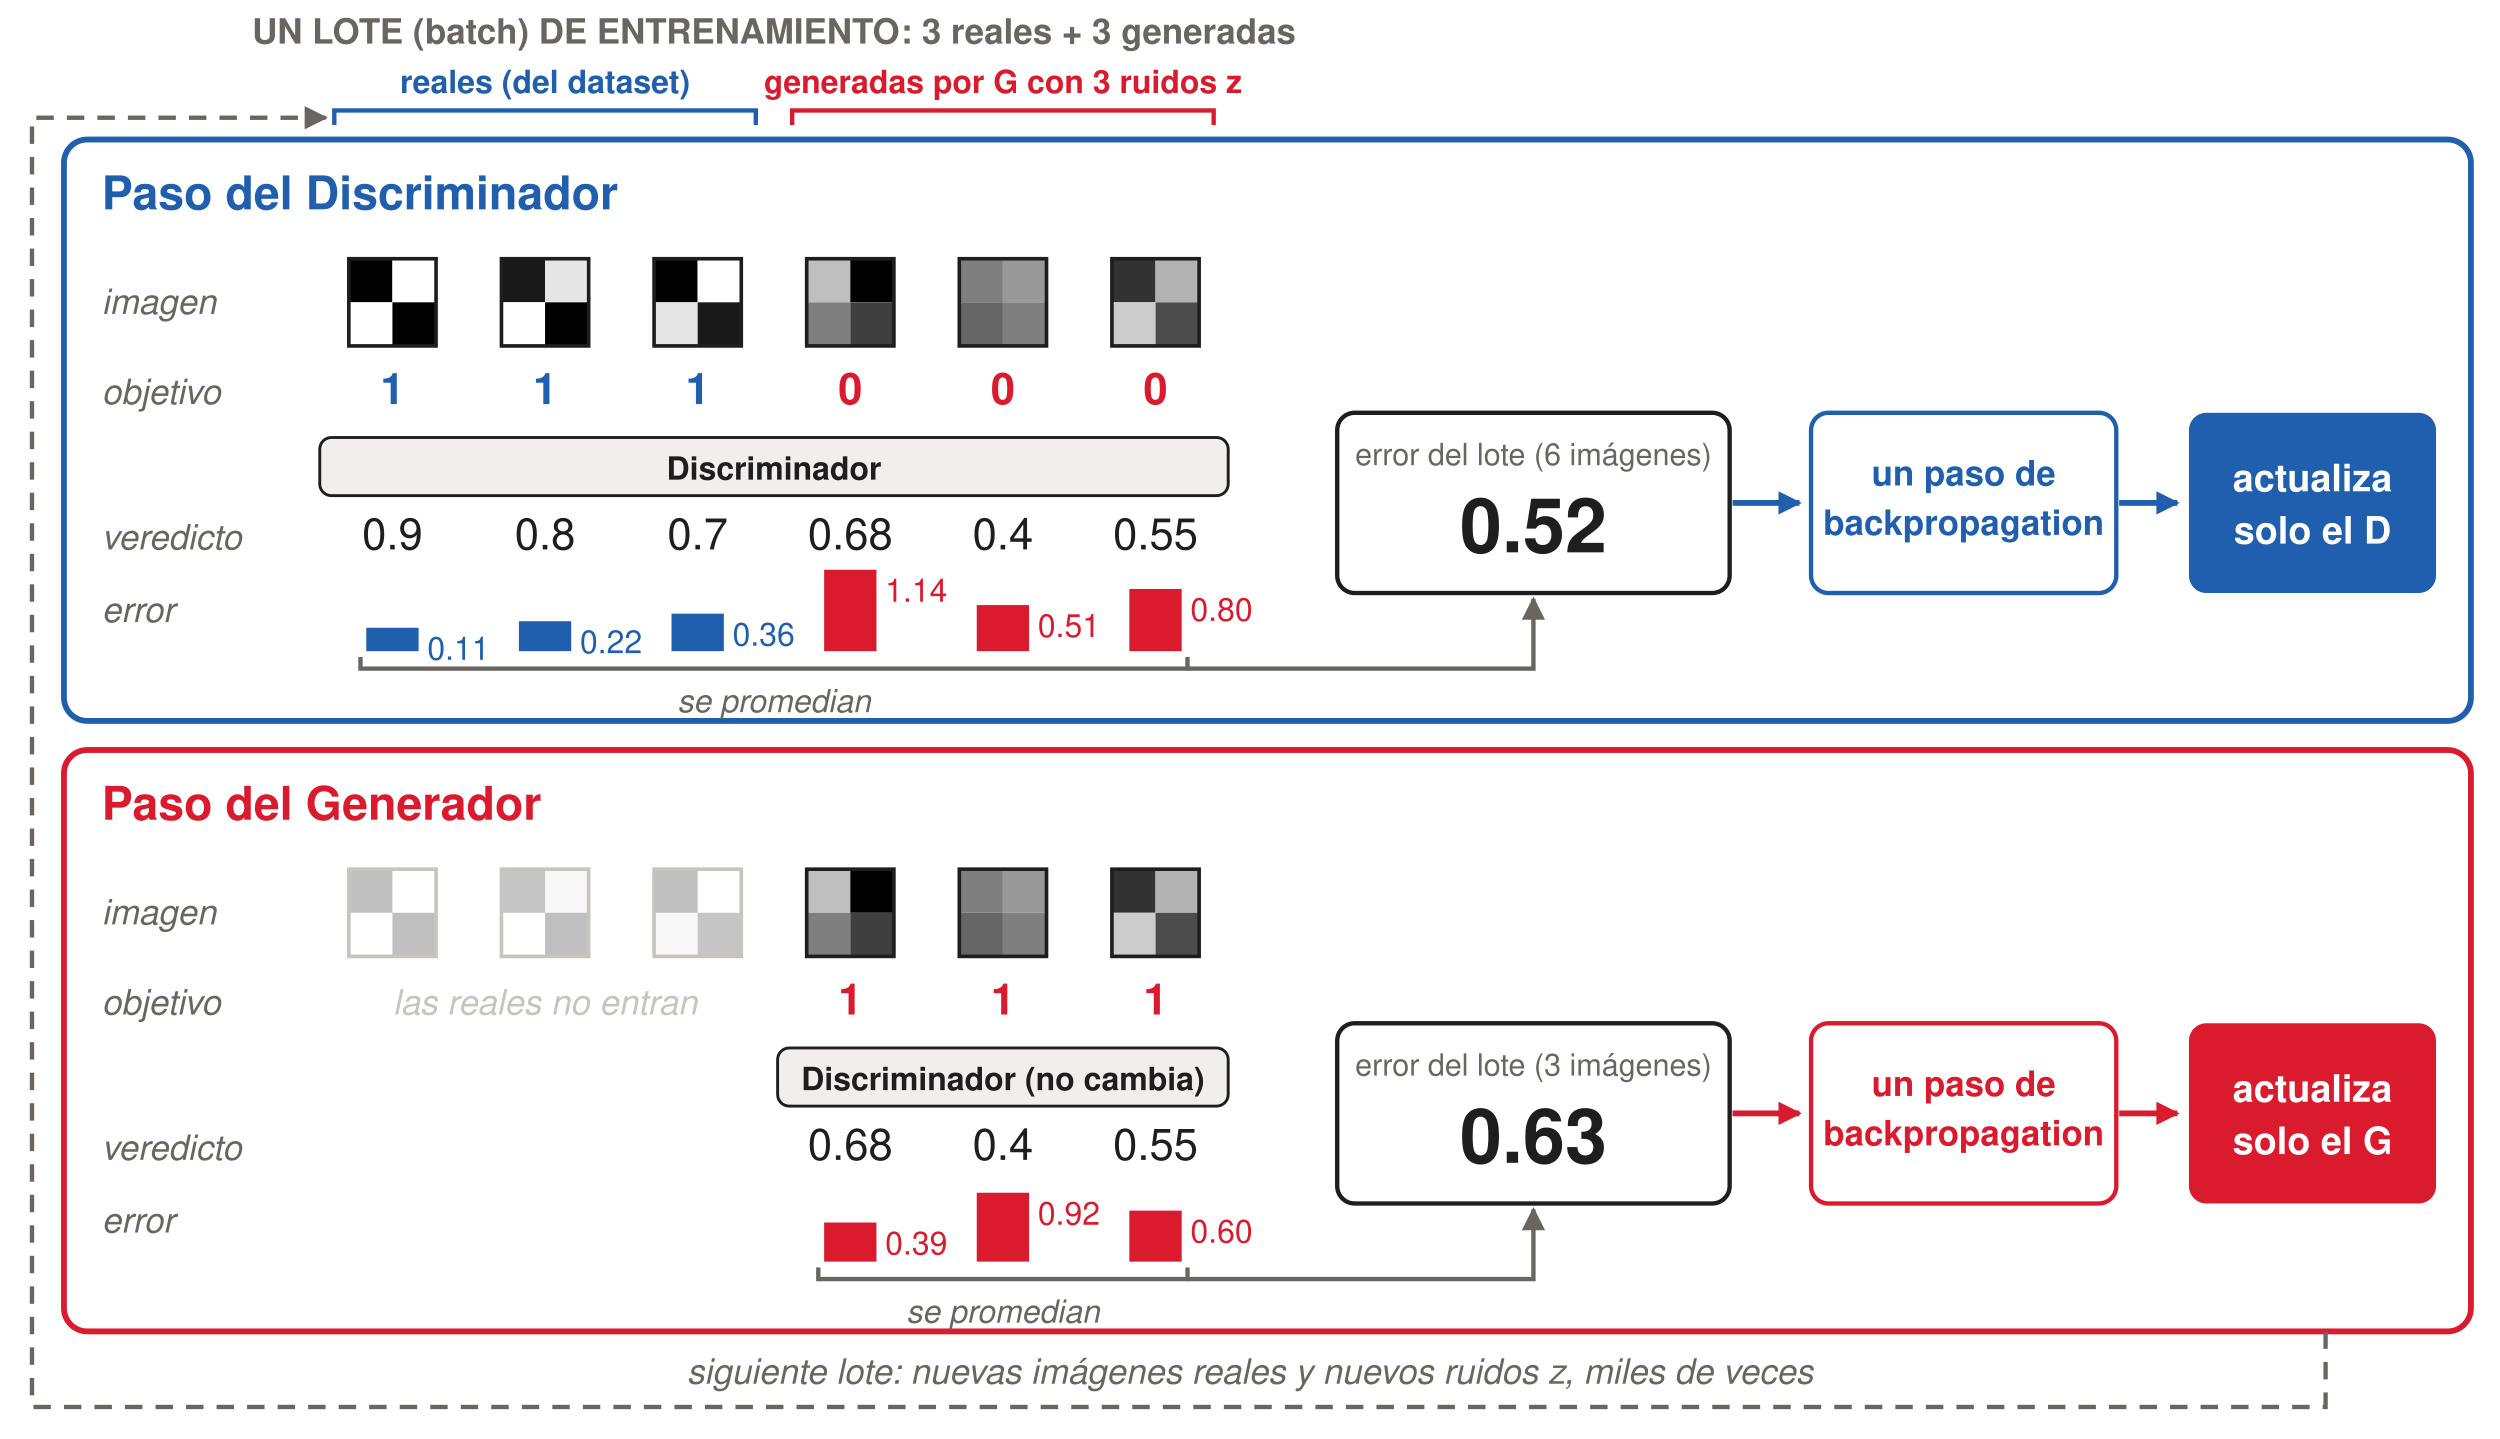
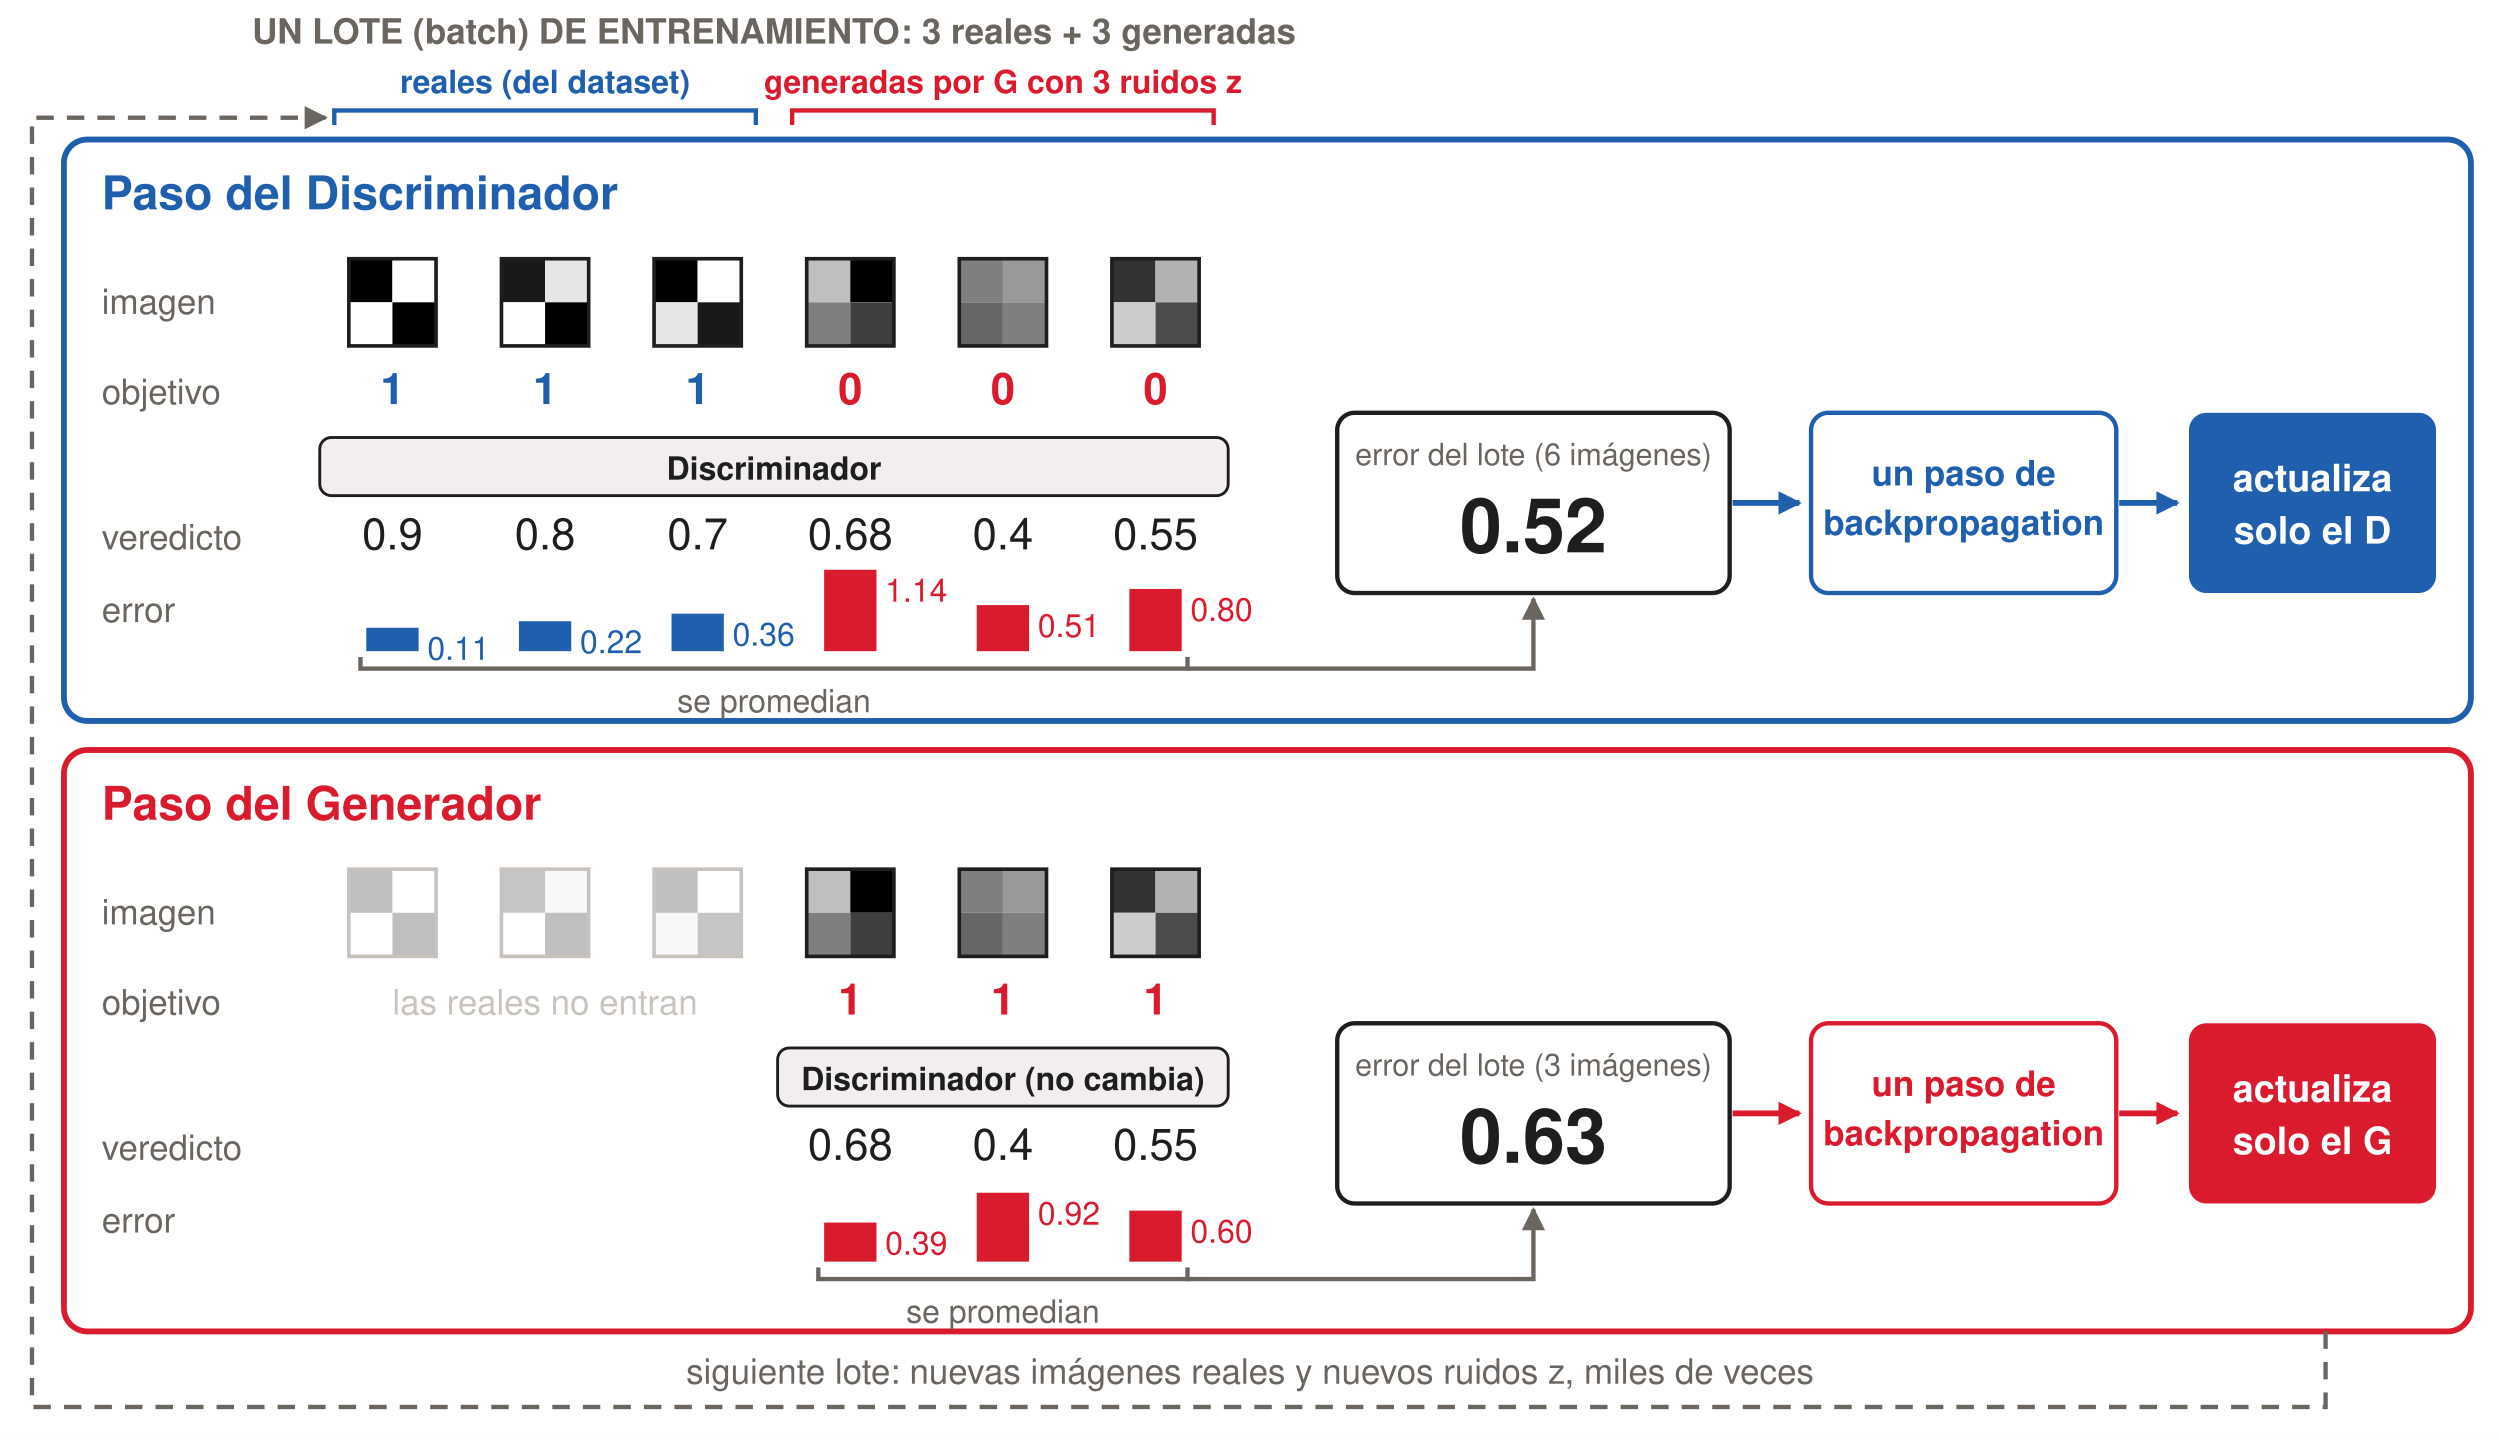
<svg xmlns="http://www.w3.org/2000/svg" class="ts-anim-ciclo-lote" viewBox="0 0 1720 990" width="1720" height="990" font-family="Helvetica, Arial, sans-serif" fill="#1F1E1E">
  <style>/* talksmith-animation */
.ts-anim-ciclo-lote .frame1{animation:ts-anim-ciclo-lote-in 0.50s ease-out 0.17s both;}
.ts-anim-ciclo-lote .head{animation:ts-anim-ciclo-lote-in 0.50s ease-out 0.42s both;}
.ts-anim-ciclo-lote .i1{animation:ts-anim-ciclo-lote-in 0.40s ease-out 0.85s both;}
.ts-anim-ciclo-lote .o1{animation:ts-anim-ciclo-lote-pop 0.50s ease-out 1.87s both;transform-box:fill-box;transform-origin:center;}
.ts-anim-ciclo-lote .i2{animation:ts-anim-ciclo-lote-in 0.40s ease-out 0.98s both;}
.ts-anim-ciclo-lote .o2{animation:ts-anim-ciclo-lote-pop 0.50s ease-out 1.97s both;transform-box:fill-box;transform-origin:center;}
.ts-anim-ciclo-lote .i3{animation:ts-anim-ciclo-lote-in 0.40s ease-out 1.1s both;}
.ts-anim-ciclo-lote .o3{animation:ts-anim-ciclo-lote-pop 0.50s ease-out 2.07s both;transform-box:fill-box;transform-origin:center;}
.ts-anim-ciclo-lote .i4{animation:ts-anim-ciclo-lote-in 0.40s ease-out 1.23s both;}
.ts-anim-ciclo-lote .o4{animation:ts-anim-ciclo-lote-pop 0.50s ease-out 2.18s both;transform-box:fill-box;transform-origin:center;}
.ts-anim-ciclo-lote .i5{animation:ts-anim-ciclo-lote-in 0.40s ease-out 1.36s both;}
.ts-anim-ciclo-lote .o5{animation:ts-anim-ciclo-lote-pop 0.50s ease-out 2.28s both;transform-box:fill-box;transform-origin:center;}
.ts-anim-ciclo-lote .i6{animation:ts-anim-ciclo-lote-in 0.40s ease-out 1.49s both;}
.ts-anim-ciclo-lote .o6{animation:ts-anim-ciclo-lote-pop 0.50s ease-out 2.38s both;transform-box:fill-box;transform-origin:center;}
.ts-anim-ciclo-lote .db1{animation:ts-anim-ciclo-lote-in 0.50s ease-out 2.72s both;}
.ts-anim-ciclo-lote .t1{animation:ts-anim-ciclo-lote-show 0.70s linear 3.06s both;}
- .ts-anim-ciclo-lote .t1 .ball{offset-path:path("M292,232 V321");offset-rotate:0deg;animation:ts-anim-ciclo-lote-move .70s ease-in 3.06s both}
+ .ts-anim-ciclo-lote .t1 .ball{offset-path:path("M292,230 H320 V321");offset-rotate:0deg;animation:ts-anim-ciclo-lote-move .70s ease-in 3.06s both}
.ts-anim-ciclo-lote .v1{animation:ts-anim-ciclo-lote-pop 0.45s ease-out 3.57s both;transform-box:fill-box;transform-origin:center;}
.ts-anim-ciclo-lote .t2{animation:ts-anim-ciclo-lote-show 0.70s linear 3.31s both;}
- .ts-anim-ciclo-lote .t2 .ball{offset-path:path("M397,232 V321");offset-rotate:0deg;animation:ts-anim-ciclo-lote-move .70s ease-in 3.31s both}
+ .ts-anim-ciclo-lote .t2 .ball{offset-path:path("M397,230 H425 V321");offset-rotate:0deg;animation:ts-anim-ciclo-lote-move .70s ease-in 3.31s both}
.ts-anim-ciclo-lote .v2{animation:ts-anim-ciclo-lote-pop 0.45s ease-out 3.82s both;transform-box:fill-box;transform-origin:center;}
.ts-anim-ciclo-lote .t3{animation:ts-anim-ciclo-lote-show 0.70s linear 3.57s both;}
- .ts-anim-ciclo-lote .t3 .ball{offset-path:path("M502,232 V321");offset-rotate:0deg;animation:ts-anim-ciclo-lote-move .70s ease-in 3.57s both}
+ .ts-anim-ciclo-lote .t3 .ball{offset-path:path("M502,230 H530 V321");offset-rotate:0deg;animation:ts-anim-ciclo-lote-move .70s ease-in 3.57s both}
.ts-anim-ciclo-lote .v3{animation:ts-anim-ciclo-lote-pop 0.45s ease-out 4.08s both;transform-box:fill-box;transform-origin:center;}
.ts-anim-ciclo-lote .t4{animation:ts-anim-ciclo-lote-show 0.70s linear 3.82s both;}
- .ts-anim-ciclo-lote .t4 .ball{offset-path:path("M607,232 V321");offset-rotate:0deg;animation:ts-anim-ciclo-lote-move .70s ease-in 3.82s both}
+ .ts-anim-ciclo-lote .t4 .ball{offset-path:path("M607,230 H635 V321");offset-rotate:0deg;animation:ts-anim-ciclo-lote-move .70s ease-in 3.82s both}
.ts-anim-ciclo-lote .v4{animation:ts-anim-ciclo-lote-pop 0.45s ease-out 4.33s both;transform-box:fill-box;transform-origin:center;}
.ts-anim-ciclo-lote .t5{animation:ts-anim-ciclo-lote-show 0.70s linear 4.08s both;}
- .ts-anim-ciclo-lote .t5 .ball{offset-path:path("M712,232 V321");offset-rotate:0deg;animation:ts-anim-ciclo-lote-move .70s ease-in 4.08s both}
+ .ts-anim-ciclo-lote .t5 .ball{offset-path:path("M712,230 H740 V321");offset-rotate:0deg;animation:ts-anim-ciclo-lote-move .70s ease-in 4.08s both}
.ts-anim-ciclo-lote .v5{animation:ts-anim-ciclo-lote-pop 0.45s ease-out 4.59s both;transform-box:fill-box;transform-origin:center;}
.ts-anim-ciclo-lote .t6{animation:ts-anim-ciclo-lote-show 0.70s linear 4.33s both;}
- .ts-anim-ciclo-lote .t6 .ball{offset-path:path("M817,232 V321");offset-rotate:0deg;animation:ts-anim-ciclo-lote-move .70s ease-in 4.33s both}
+ .ts-anim-ciclo-lote .t6 .ball{offset-path:path("M817,230 H845 V321");offset-rotate:0deg;animation:ts-anim-ciclo-lote-move .70s ease-in 4.33s both}
.ts-anim-ciclo-lote .v6{animation:ts-anim-ciclo-lote-pop 0.45s ease-out 4.84s both;transform-box:fill-box;transform-origin:center;}
.ts-anim-ciclo-lote .b1{animation:ts-anim-ciclo-lote-grow 0.60s ease-out 5.35s both;transform-box:fill-box;transform-origin:50% 100%;}
.ts-anim-ciclo-lote .n1{animation:ts-anim-ciclo-lote-in 0.40s ease-out 5.61s both;}
.ts-anim-ciclo-lote .b2{animation:ts-anim-ciclo-lote-grow 0.60s ease-out 5.54s both;transform-box:fill-box;transform-origin:50% 100%;}
.ts-anim-ciclo-lote .n2{animation:ts-anim-ciclo-lote-in 0.40s ease-out 5.8s both;}
.ts-anim-ciclo-lote .b3{animation:ts-anim-ciclo-lote-grow 0.60s ease-out 5.73s both;transform-box:fill-box;transform-origin:50% 100%;}
.ts-anim-ciclo-lote .n3{animation:ts-anim-ciclo-lote-in 0.40s ease-out 5.98s both;}
.ts-anim-ciclo-lote .b4{animation:ts-anim-ciclo-lote-grow 0.60s ease-out 5.92s both;transform-box:fill-box;transform-origin:50% 100%;}
.ts-anim-ciclo-lote .n4{animation:ts-anim-ciclo-lote-in 0.40s ease-out 6.17s both;}
.ts-anim-ciclo-lote .b5{animation:ts-anim-ciclo-lote-grow 0.60s ease-out 6.1s both;transform-box:fill-box;transform-origin:50% 100%;}
.ts-anim-ciclo-lote .n5{animation:ts-anim-ciclo-lote-in 0.40s ease-out 6.36s both;}
.ts-anim-ciclo-lote .b6{animation:ts-anim-ciclo-lote-grow 0.60s ease-out 6.29s both;transform-box:fill-box;transform-origin:50% 100%;}
.ts-anim-ciclo-lote .n6{animation:ts-anim-ciclo-lote-in 0.40s ease-out 6.54s both;}
.ts-anim-ciclo-lote .avg1{animation:ts-anim-ciclo-lote-in 0.50s ease-out 6.97s both;}
.ts-anim-ciclo-lote .box1{animation:ts-anim-ciclo-lote-in 0.50s ease-out 7.22s both;}
.ts-anim-ciclo-lote .f1{animation:ts-anim-ciclo-lote-showlong 1.27s linear 7.48s both;}
.ts-anim-ciclo-lote .f1 .ball{offset-path:path("M270,440 V460 H1055 V398");offset-rotate:0deg;animation:ts-anim-ciclo-lote-move 1.27s ease-in-out 7.48s both}
.ts-anim-ciclo-lote .f2{animation:ts-anim-ciclo-lote-showlong 1.27s linear 7.53s both;}
.ts-anim-ciclo-lote .f2 .ball{offset-path:path("M375,440 V460 H1055 V398");offset-rotate:0deg;animation:ts-anim-ciclo-lote-move 1.27s ease-in-out 7.53s both}
.ts-anim-ciclo-lote .f3{animation:ts-anim-ciclo-lote-showlong 1.27s linear 7.58s both;}
.ts-anim-ciclo-lote .f3 .ball{offset-path:path("M480,440 V460 H1055 V398");offset-rotate:0deg;animation:ts-anim-ciclo-lote-move 1.27s ease-in-out 7.58s both}
.ts-anim-ciclo-lote .f4{animation:ts-anim-ciclo-lote-showlong 1.27s linear 7.63s both;}
.ts-anim-ciclo-lote .f4 .ball{offset-path:path("M585,440 V460 H1055 V398");offset-rotate:0deg;animation:ts-anim-ciclo-lote-move 1.27s ease-in-out 7.63s both}
.ts-anim-ciclo-lote .f5{animation:ts-anim-ciclo-lote-showlong 1.27s linear 7.68s both;}
.ts-anim-ciclo-lote .f5 .ball{offset-path:path("M690,440 V460 H1055 V398");offset-rotate:0deg;animation:ts-anim-ciclo-lote-move 1.27s ease-in-out 7.68s both}
.ts-anim-ciclo-lote .f6{animation:ts-anim-ciclo-lote-showlong 1.27s linear 7.74s both;}
.ts-anim-ciclo-lote .f6 .ball{offset-path:path("M795,440 V460 H1055 V398");offset-rotate:0deg;animation:ts-anim-ciclo-lote-move 1.27s ease-in-out 7.74s both}
.ts-anim-ciclo-lote .val1{animation:ts-anim-ciclo-lote-pop 0.60s ease-out 8.76s both;transform-box:fill-box;transform-origin:center;}
.ts-anim-ciclo-lote .ab1{animation:ts-anim-ciclo-lote-in 0.30s ease-out 9.27s both;}
.ts-anim-ciclo-lote .bp1{animation:ts-anim-ciclo-lote-in 0.40s ease-out 9.35s both;}
.ts-anim-ciclo-lote .ac1{animation:ts-anim-ciclo-lote-in 0.30s ease-out 9.78s both;}
.ts-anim-ciclo-lote .act1{animation:ts-anim-ciclo-lote-in 0.40s ease-out 9.86s both;}
.ts-anim-ciclo-lote .u1{animation:ts-anim-ciclo-lote-showlong 2.72s linear 9.27s both;}
.ts-anim-ciclo-lote .u1 .ball{offset-path:path("M1192,346 H1591 V262 H860 V321 H828");offset-rotate:0deg;animation:ts-anim-ciclo-lote-move 2.72s linear 9.27s both}
+ .ts-anim-ciclo-lote .r1{animation:ts-anim-ciclo-lote-route 3.91s linear 9.27s both;}
.ts-anim-ciclo-lote .fl1{animation:ts-anim-ciclo-lote-flash 1.19s ease-out 11.99s both;}
.ts-anim-ciclo-lote .frame2{animation:ts-anim-ciclo-lote-in 0.50s ease-out 13.09s both;}
.ts-anim-ciclo-lote .real2{animation:ts-anim-ciclo-lote-in 0.60s ease-out 13.52s both;}
.ts-anim-ciclo-lote .g1{animation:ts-anim-ciclo-lote-drop 0.94s ease-in-out 13.86s both;}
.ts-anim-ciclo-lote .p1{animation:ts-anim-ciclo-lote-pop 0.50s ease-out 15.3s both;transform-box:fill-box;transform-origin:center;}
.ts-anim-ciclo-lote .g2{animation:ts-anim-ciclo-lote-drop 0.94s ease-in-out 14.03s both;}
.ts-anim-ciclo-lote .p2{animation:ts-anim-ciclo-lote-pop 0.50s ease-out 15.4s both;transform-box:fill-box;transform-origin:center;}
.ts-anim-ciclo-lote .g3{animation:ts-anim-ciclo-lote-drop 0.94s ease-in-out 14.19s both;}
.ts-anim-ciclo-lote .p3{animation:ts-anim-ciclo-lote-pop 0.50s ease-out 15.5s both;transform-box:fill-box;transform-origin:center;}
.ts-anim-ciclo-lote .db2{animation:ts-anim-ciclo-lote-in 0.50s ease-out 15.72s both;}
.ts-anim-ciclo-lote .s1{animation:ts-anim-ciclo-lote-show 0.70s linear 16.06s both;}
- .ts-anim-ciclo-lote .s1 .ball{offset-path:path("M607,652 V741");offset-rotate:0deg;animation:ts-anim-ciclo-lote-move .70s ease-in 16.06s both}
+ .ts-anim-ciclo-lote .s1 .ball{offset-path:path("M607,650 H635 V741");offset-rotate:0deg;animation:ts-anim-ciclo-lote-move .70s ease-in 16.06s both}
.ts-anim-ciclo-lote .w1{animation:ts-anim-ciclo-lote-pop 0.45s ease-out 16.57s both;transform-box:fill-box;transform-origin:center;}
.ts-anim-ciclo-lote .s2{animation:ts-anim-ciclo-lote-show 0.70s linear 16.32s both;}
- .ts-anim-ciclo-lote .s2 .ball{offset-path:path("M712,652 V741");offset-rotate:0deg;animation:ts-anim-ciclo-lote-move .70s ease-in 16.32s both}
+ .ts-anim-ciclo-lote .s2 .ball{offset-path:path("M712,650 H740 V741");offset-rotate:0deg;animation:ts-anim-ciclo-lote-move .70s ease-in 16.32s both}
.ts-anim-ciclo-lote .w2{animation:ts-anim-ciclo-lote-pop 0.45s ease-out 16.83s both;transform-box:fill-box;transform-origin:center;}
.ts-anim-ciclo-lote .s3{animation:ts-anim-ciclo-lote-show 0.70s linear 16.57s both;}
- .ts-anim-ciclo-lote .s3 .ball{offset-path:path("M817,652 V741");offset-rotate:0deg;animation:ts-anim-ciclo-lote-move .70s ease-in 16.57s both}
+ .ts-anim-ciclo-lote .s3 .ball{offset-path:path("M817,650 H845 V741");offset-rotate:0deg;animation:ts-anim-ciclo-lote-move .70s ease-in 16.57s both}
.ts-anim-ciclo-lote .w3{animation:ts-anim-ciclo-lote-pop 0.45s ease-out 17.09s both;transform-box:fill-box;transform-origin:center;}
.ts-anim-ciclo-lote .c1{animation:ts-anim-ciclo-lote-grow 0.60s ease-out 17.51s both;transform-box:fill-box;transform-origin:50% 100%;}
.ts-anim-ciclo-lote .m1{animation:ts-anim-ciclo-lote-in 0.40s ease-out 17.76s both;}
.ts-anim-ciclo-lote .c2{animation:ts-anim-ciclo-lote-grow 0.60s ease-out 17.7s both;transform-box:fill-box;transform-origin:50% 100%;}
.ts-anim-ciclo-lote .m2{animation:ts-anim-ciclo-lote-in 0.40s ease-out 17.95s both;}
.ts-anim-ciclo-lote .c3{animation:ts-anim-ciclo-lote-grow 0.60s ease-out 17.88s both;transform-box:fill-box;transform-origin:50% 100%;}
.ts-anim-ciclo-lote .m3{animation:ts-anim-ciclo-lote-in 0.40s ease-out 18.14s both;}
.ts-anim-ciclo-lote .avg2{animation:ts-anim-ciclo-lote-in 0.50s ease-out 18.27s both;}
.ts-anim-ciclo-lote .box2{animation:ts-anim-ciclo-lote-in 0.50s ease-out 18.53s both;}
.ts-anim-ciclo-lote .h1{animation:ts-anim-ciclo-lote-showlong 1.19s linear 18.79s both;}
.ts-anim-ciclo-lote .h1 .ball{offset-path:path("M585,860 V880 H1055 V818");offset-rotate:0deg;animation:ts-anim-ciclo-lote-move 1.19s ease-in-out 18.79s both}
.ts-anim-ciclo-lote .h2{animation:ts-anim-ciclo-lote-showlong 1.19s linear 18.84s both;}
.ts-anim-ciclo-lote .h2 .ball{offset-path:path("M690,860 V880 H1055 V818");offset-rotate:0deg;animation:ts-anim-ciclo-lote-move 1.19s ease-in-out 18.84s both}
.ts-anim-ciclo-lote .h3{animation:ts-anim-ciclo-lote-showlong 1.19s linear 18.89s both;}
.ts-anim-ciclo-lote .h3 .ball{offset-path:path("M795,860 V880 H1055 V818");offset-rotate:0deg;animation:ts-anim-ciclo-lote-move 1.19s ease-in-out 18.89s both}
.ts-anim-ciclo-lote .val2{animation:ts-anim-ciclo-lote-pop 0.60s ease-out 19.97s both;transform-box:fill-box;transform-origin:center;}
.ts-anim-ciclo-lote .ab2{animation:ts-anim-ciclo-lote-in 0.30s ease-out 20.48s both;}
.ts-anim-ciclo-lote .bp2{animation:ts-anim-ciclo-lote-in 0.40s ease-out 20.57s both;}
.ts-anim-ciclo-lote .ac2{animation:ts-anim-ciclo-lote-in 0.30s ease-out 20.99s both;}
.ts-anim-ciclo-lote .act2{animation:ts-anim-ciclo-lote-in 0.40s ease-out 21.08s both;}
.ts-anim-ciclo-lote .u2{animation:ts-anim-ciclo-lote-showlong 2.72s linear 20.48s both;}
.ts-anim-ciclo-lote .u2 .ball{offset-path:path("M1192,766 H1591 V684 H860 V628 H812");offset-rotate:0deg;animation:ts-anim-ciclo-lote-move 2.72s linear 20.48s both}
+ .ts-anim-ciclo-lote .r2{animation:ts-anim-ciclo-lote-route 3.91s linear 20.48s both;}
.ts-anim-ciclo-lote .fl2{animation:ts-anim-ciclo-lote-flash 1.19s ease-out 23.2s both;}
.ts-anim-ciclo-lote .loop{animation:ts-anim-ciclo-lote-in 0.60s ease-out 24.31s both;}
.ts-anim-ciclo-lote .lt{animation:ts-anim-ciclo-lote-showlong 2.21s linear 24.56s both;}
.ts-anim-ciclo-lote .lt .ball{offset-path:path("M1600,916 V968 H22 V81 H224");offset-rotate:0deg;animation:ts-anim-ciclo-lote-move 2.21s ease-in-out 24.56s both}
.ts-anim-ciclo-lote .fl3{animation:ts-anim-ciclo-lote-flash 1.19s ease-out 26.77s both;}
@keyframes ts-anim-ciclo-lote-in{from{opacity:0}}
@keyframes ts-anim-ciclo-lote-pop{0%{opacity:0;transform:scale(.4)}60%{opacity:1;transform:scale(1.15)}100%{transform:none}}
@keyframes ts-anim-ciclo-lote-grow{from{transform:scaleY(0)}}
@keyframes ts-anim-ciclo-lote-drop{0%{opacity:0;transform:translateY(-420px)}20%{opacity:1;transform:translateY(-420px)}100%{transform:none}}
@keyframes ts-anim-ciclo-lote-show{0%{opacity:0}12%,85%{opacity:1}100%{opacity:0}}
@keyframes ts-anim-ciclo-lote-showlong{0%{opacity:0}4%,94%{opacity:1}100%{opacity:0}}
@keyframes ts-anim-ciclo-lote-move{from{offset-distance:0%}to{offset-distance:100%}}
+ @keyframes ts-anim-ciclo-lote-route{0%,24%{opacity:0}30%,92%{opacity:1}100%{opacity:0}}
@keyframes ts-anim-ciclo-lote-flash{0%{opacity:0}18%{opacity:1}40%{opacity:.25}62%{opacity:1}100%{opacity:0}}
@media (prefers-reduced-motion:reduce){.ts-anim-ciclo-lote *{animation:none}}
</style>
  <defs>
    <marker id="a1F1E1E" viewBox="0 0 10 10" refX="9" refY="5" markerWidth="16" markerHeight="16" markerUnits="userSpaceOnUse" orient="auto">
      <path d="M0,0 L10,5 L0,10 z" fill="#1F1E1E" />
    </marker>
    <marker id="aDA1B2E" viewBox="0 0 10 10" refX="9" refY="5" markerWidth="16" markerHeight="16" markerUnits="userSpaceOnUse" orient="auto">
      <path d="M0,0 L10,5 L0,10 z" fill="#DA1B2E" />
    </marker>
    <marker id="a1F5FAD" viewBox="0 0 10 10" refX="9" refY="5" markerWidth="16" markerHeight="16" markerUnits="userSpaceOnUse" orient="auto">
      <path d="M0,0 L10,5 L0,10 z" fill="#1F5FAD" />
    </marker>
    <marker id="a6B6560" viewBox="0 0 10 10" refX="9" refY="5" markerWidth="16" markerHeight="16" markerUnits="userSpaceOnUse" orient="auto">
      <path d="M0,0 L10,5 L0,10 z" fill="#6B6560" />
    </marker>
  </defs>
  <rect width="1720" height="990" fill="#ffffff" />
  <g class="head">
    <text x="532.5" y="30" font-size="24" fill="#6B6560" text-anchor="middle" font-weight="bold">UN LOTE (batch) DE ENTRENAMIENTO: 3 reales + 3 generadas</text>
    <g>
      <text x="375" y="64" font-size="22" fill="#1F5FAD" text-anchor="middle" font-weight="bold">reales (del dataset)</text>
      <text x="690" y="64" font-size="22" fill="#DA1B2E" text-anchor="middle" font-weight="bold">generadas por G con 3 ruidos z</text>
      <path d="M230,86 V76 H520 V86" stroke="#1F5FAD" stroke-width="3" fill="none" />
      <path d="M545,86 V76 H835 V86" stroke="#DA1B2E" stroke-width="3" fill="none" />
    </g>
  </g>
  <g class="frame1">
    <rect x="44" y="96" width="1656" height="400" rx="16" fill="#ffffff" stroke="#1F5FAD" stroke-width="4" />
    <text x="70" y="144" font-size="32" fill="#1F5FAD" text-anchor="start" font-weight="bold">Paso del Discriminador</text>
    <text x="490" y="144" font-size="26" fill="#6B6560" text-anchor="start" />
-     <text x="70" y="216" font-size="24" fill="#6B6560" text-anchor="start" font-style="italic">imagen</text>
-     <text x="70" y="278" font-size="24" fill="#6B6560" text-anchor="start" font-style="italic">objetivo</text>
-     <text x="70" y="378" font-size="24" fill="#6B6560" text-anchor="start" font-style="italic">veredicto</text>
-     <text x="70" y="428" font-size="24" fill="#6B6560" text-anchor="start" font-style="italic">error</text>
+     <text x="70" y="216" font-size="24" fill="#6B6560" text-anchor="start">imagen</text>
+     <text x="70" y="278" font-size="24" fill="#6B6560" text-anchor="start">objetivo</text>
+     <text x="70" y="378" font-size="24" fill="#6B6560" text-anchor="start">veredicto</text>
+     <text x="70" y="428" font-size="24" fill="#6B6560" text-anchor="start">error</text>
  </g>
  <g class="t1" opacity="0">
    <g class="ball">
      <circle r="8" fill="#1F5FAD" stroke="#ffffff" stroke-width="2" />
    </g>
  </g>
  <g class="t2" opacity="0">
    <g class="ball">
      <circle r="8" fill="#1F5FAD" stroke="#ffffff" stroke-width="2" />
    </g>
  </g>
  <g class="t3" opacity="0">
    <g class="ball">
      <circle r="8" fill="#1F5FAD" stroke="#ffffff" stroke-width="2" />
    </g>
  </g>
  <g class="t4" opacity="0">
    <g class="ball">
      <circle r="8" fill="#DA1B2E" stroke="#ffffff" stroke-width="2" />
    </g>
  </g>
  <g class="t5" opacity="0">
    <g class="ball">
      <circle r="8" fill="#DA1B2E" stroke="#ffffff" stroke-width="2" />
    </g>
  </g>
  <g class="t6" opacity="0">
    <g class="ball">
      <circle r="8" fill="#DA1B2E" stroke="#ffffff" stroke-width="2" />
    </g>
  </g>
  <g class="f1" opacity="0">
    <g class="ball">
      <circle r="8" fill="#1F5FAD" stroke="#ffffff" stroke-width="2" />
    </g>
  </g>
  <g class="f2" opacity="0">
    <g class="ball">
      <circle r="8" fill="#1F5FAD" stroke="#ffffff" stroke-width="2" />
    </g>
  </g>
  <g class="f3" opacity="0">
    <g class="ball">
      <circle r="8" fill="#1F5FAD" stroke="#ffffff" stroke-width="2" />
    </g>
  </g>
  <g class="f4" opacity="0">
    <g class="ball">
      <circle r="8" fill="#DA1B2E" stroke="#ffffff" stroke-width="2" />
    </g>
  </g>
  <g class="f5" opacity="0">
    <g class="ball">
      <circle r="8" fill="#DA1B2E" stroke="#ffffff" stroke-width="2" />
    </g>
  </g>
  <g class="f6" opacity="0">
    <g class="ball">
      <circle r="8" fill="#DA1B2E" stroke="#ffffff" stroke-width="2" />
    </g>
  </g>
+   <path class="r1" opacity="0" d="M1591,284 V262 H860 V321 H848" stroke="#1F5FAD" stroke-width="3" fill="none" marker-end="url(#a1F5FAD)" />
  <g class="u1" opacity="0">
    <g class="ball">
      <circle r="9" fill="#1F5FAD" stroke="#ffffff" stroke-width="2" />
    </g>
  </g>
  <g>
    <g class="i1">
      <rect x="240" y="178" width="30" height="30" fill="#000000" />
      <rect x="270" y="178" width="30" height="30" fill="#ffffff" />
      <rect x="240" y="208" width="30" height="30" fill="#ffffff" />
      <rect x="270" y="208" width="30" height="30" fill="#000000" />
      <rect x="240" y="178" width="60" height="60" fill="none" stroke="#1F1E1E" stroke-width="2.5" />
    </g>
    <text class="o1" x="270" y="278" font-size="30" fill="#1F5FAD" text-anchor="middle" font-weight="bold">1</text>
    <g class="i2">
      <rect x="345" y="178" width="30" height="30" fill="#191919" />
      <rect x="375" y="178" width="30" height="30" fill="#e5e5e5" />
      <rect x="345" y="208" width="30" height="30" fill="#ffffff" />
      <rect x="375" y="208" width="30" height="30" fill="#000000" />
      <rect x="345" y="178" width="60" height="60" fill="none" stroke="#1F1E1E" stroke-width="2.5" />
    </g>
    <text class="o2" x="375" y="278" font-size="30" fill="#1F5FAD" text-anchor="middle" font-weight="bold">1</text>
    <g class="i3">
      <rect x="450" y="178" width="30" height="30" fill="#000000" />
      <rect x="480" y="178" width="30" height="30" fill="#ffffff" />
      <rect x="450" y="208" width="30" height="30" fill="#e5e5e5" />
      <rect x="480" y="208" width="30" height="30" fill="#191919" />
      <rect x="450" y="178" width="60" height="60" fill="none" stroke="#1F1E1E" stroke-width="2.5" />
    </g>
    <text class="o3" x="480" y="278" font-size="30" fill="#1F5FAD" text-anchor="middle" font-weight="bold">1</text>
    <g class="i4">
      <rect x="555" y="178" width="30" height="30" fill="#bfbfbf" />
      <rect x="585" y="178" width="30" height="30" fill="#000000" />
      <rect x="555" y="208" width="30" height="30" fill="#7f7f7f" />
      <rect x="585" y="208" width="30" height="30" fill="#3f3f3f" />
      <rect x="555" y="178" width="60" height="60" fill="none" stroke="#1F1E1E" stroke-width="2.5" />
    </g>
    <text class="o4" x="585" y="278" font-size="30" fill="#DA1B2E" text-anchor="middle" font-weight="bold">0</text>
    <g class="i5">
      <rect x="660" y="178" width="30" height="30" fill="#7f7f7f" />
      <rect x="690" y="178" width="30" height="30" fill="#999999" />
      <rect x="660" y="208" width="30" height="30" fill="#666666" />
      <rect x="690" y="208" width="30" height="30" fill="#7f7f7f" />
      <rect x="660" y="178" width="60" height="60" fill="none" stroke="#1F1E1E" stroke-width="2.5" />
    </g>
    <text class="o5" x="690" y="278" font-size="30" fill="#DA1B2E" text-anchor="middle" font-weight="bold">0</text>
    <g class="i6">
      <rect x="765" y="178" width="30" height="30" fill="#323232" />
      <rect x="795" y="178" width="30" height="30" fill="#b2b2b2" />
      <rect x="765" y="208" width="30" height="30" fill="#cccccc" />
      <rect x="795" y="208" width="30" height="30" fill="#4c4c4c" />
      <rect x="765" y="178" width="60" height="60" fill="none" stroke="#1F1E1E" stroke-width="2.5" />
    </g>
    <text class="o6" x="795" y="278" font-size="30" fill="#DA1B2E" text-anchor="middle" font-weight="bold">0</text>
  </g>
  <g>
    <g class="db1">
      <rect x="220" y="301" width="625" height="40" rx="8" fill="#F2EEEE" stroke="#1F1E1E" stroke-width="2" />
      <text x="532.5" y="330" font-size="22" fill="#1F1E1E" text-anchor="middle" font-weight="bold">Discriminador</text>
    </g>
    <text class="v1" x="270" y="378" font-size="30" fill="#1F1E1E" text-anchor="middle">0.9</text>
  </g>
  <g>
    <rect class="b1" x="252" y="431.9" width="36" height="16.1" fill="#1F5FAD" />
    <text class="n1" x="294" y="453.931" font-size="22" fill="#1F5FAD" text-anchor="start">0.11</text>
  </g>
  <g>
    <text class="v2" x="375" y="378" font-size="30" fill="#1F1E1E" text-anchor="middle">0.8</text>
  </g>
  <g>
    <rect class="b2" x="357" y="427.4" width="36" height="20.6" fill="#1F5FAD" />
    <text class="n2" x="399" y="449.383" font-size="22" fill="#1F5FAD" text-anchor="start">0.22</text>
  </g>
  <g>
    <text class="v3" x="480" y="378" font-size="30" fill="#1F1E1E" text-anchor="middle">0.7</text>
  </g>
  <g>
    <rect class="b3" x="462" y="422.2" width="36" height="25.8" fill="#1F5FAD" />
    <text class="n3" x="504" y="444.227" font-size="22" fill="#1F5FAD" text-anchor="start">0.36</text>
  </g>
  <g>
    <text class="v4" x="585" y="378" font-size="30" fill="#1F1E1E" text-anchor="middle">0.68</text>
  </g>
  <g>
    <rect class="b4" x="567" y="392.0" width="36" height="56.0" fill="#DA1B2E" />
    <text class="n4" x="609" y="414.0" font-size="22" fill="#DA1B2E" text-anchor="start">1.14</text>
  </g>
  <g>
    <text class="v5" x="690" y="378" font-size="30" fill="#1F1E1E" text-anchor="middle">0.4</text>
  </g>
  <g>
    <rect class="b5" x="672" y="416.3" width="36" height="31.7" fill="#DA1B2E" />
    <text class="n5" x="714" y="438.274" font-size="22" fill="#DA1B2E" text-anchor="start">0.51</text>
  </g>
  <g>
    <text class="v6" x="795" y="378" font-size="30" fill="#1F1E1E" text-anchor="middle">0.55</text>
  </g>
  <g>
    <rect class="b6" x="777" y="405.2" width="36" height="42.8" fill="#DA1B2E" />
    <text class="n6" x="819" y="427.165" font-size="22" fill="#DA1B2E" text-anchor="start">0.80</text>
  </g>
  <g>
    <g class="avg1">
      <path d="M248,452 V460 H817 V452" stroke="#6B6560" stroke-width="3" fill="none" />
-       <text x="532.5" y="490" font-size="22" fill="#6B6560" text-anchor="middle" font-style="italic">se promedian</text>
+       <text x="532.5" y="490" font-size="22" fill="#6B6560" text-anchor="middle">se promedian</text>
    </g>
    <g class="box1">
      <path d="M817,460 H1055 V412" stroke="#6B6560" stroke-width="3" fill="none" marker-end="url(#a6B6560)" />
      <rect x="920" y="284" width="270" height="124" rx="12" fill="#ffffff" stroke="#1F1E1E" stroke-width="3" />
      <text x="1055" y="320" font-size="21" fill="#6B6560" text-anchor="middle">error del lote (6 imágenes)</text>
    </g>
    <text class="val1" x="1055" y="380" font-size="52" fill="#1F1E1E" text-anchor="middle" font-weight="bold">0.52</text>
    <path class="ab1" d="M1192,346 H1238" stroke="#1F5FAD" stroke-width="4" fill="none" marker-end="url(#a1F5FAD)" />
    <g class="bp1">
      <rect x="1246" y="284" width="210" height="124" rx="12" fill="#ffffff" stroke="#1F5FAD" stroke-width="3" />
      <text x="1351" y="334" font-size="24" fill="#1F5FAD" text-anchor="middle" font-weight="bold">un paso de</text>
      <text x="1351" y="368" font-size="24" fill="#1F5FAD" text-anchor="middle" font-weight="bold">backpropagation</text>
    </g>
    <path class="ac1" d="M1458,346 H1498" stroke="#1F5FAD" stroke-width="4" fill="none" marker-end="url(#a1F5FAD)" />
    <g class="act1">
      <rect x="1506" y="284" width="170" height="124" rx="12" fill="#1F5FAD" />
      <text x="1591" y="338" font-size="26" fill="#ffffff" text-anchor="middle" font-weight="bold">actualiza</text>
      <text x="1591" y="374" font-size="26" fill="#ffffff" text-anchor="middle" font-weight="bold">solo el D</text>
    </g>
  </g>
  <rect class="fl1" opacity="0" x="213" y="294" width="639" height="54" rx="12" fill="none" stroke="#1F5FAD" stroke-width="6" />
  <g>
    <g class="frame2">
      <rect x="44" y="516" width="1656" height="400" rx="16" fill="#ffffff" stroke="#DA1B2E" stroke-width="4" />
      <text x="70" y="564" font-size="32" fill="#DA1B2E" text-anchor="start" font-weight="bold">Paso del Generador</text>
      <text x="490" y="564" font-size="26" fill="#6B6560" text-anchor="start" />
-       <text x="70" y="636" font-size="24" fill="#6B6560" text-anchor="start" font-style="italic">imagen</text>
-       <text x="70" y="698" font-size="24" fill="#6B6560" text-anchor="start" font-style="italic">objetivo</text>
-       <text x="70" y="798" font-size="24" fill="#6B6560" text-anchor="start" font-style="italic">veredicto</text>
-       <text x="70" y="848" font-size="24" fill="#6B6560" text-anchor="start" font-style="italic">error</text>
+       <text x="70" y="636" font-size="24" fill="#6B6560" text-anchor="start">imagen</text>
+       <text x="70" y="698" font-size="24" fill="#6B6560" text-anchor="start">objetivo</text>
+       <text x="70" y="798" font-size="24" fill="#6B6560" text-anchor="start">veredicto</text>
+       <text x="70" y="848" font-size="24" fill="#6B6560" text-anchor="start">error</text>
    </g>
    <g class="s1" opacity="0">
      <g class="ball">
        <circle r="8" fill="#DA1B2E" stroke="#ffffff" stroke-width="2" />
      </g>
    </g>
    <g class="s2" opacity="0">
      <g class="ball">
        <circle r="8" fill="#DA1B2E" stroke="#ffffff" stroke-width="2" />
      </g>
    </g>
    <g class="s3" opacity="0">
      <g class="ball">
        <circle r="8" fill="#DA1B2E" stroke="#ffffff" stroke-width="2" />
      </g>
    </g>
    <g class="h1" opacity="0">
      <g class="ball">
        <circle r="8" fill="#DA1B2E" stroke="#ffffff" stroke-width="2" />
      </g>
    </g>
    <g class="h2" opacity="0">
      <g class="ball">
        <circle r="8" fill="#DA1B2E" stroke="#ffffff" stroke-width="2" />
      </g>
    </g>
    <g class="h3" opacity="0">
      <g class="ball">
        <circle r="8" fill="#DA1B2E" stroke="#ffffff" stroke-width="2" />
      </g>
    </g>
+     <path class="r2" opacity="0" d="M1591,704 V684 H860 V628 H830" stroke="#DA1B2E" stroke-width="3" fill="none" marker-end="url(#aDA1B2E)" />
    <g class="u2" opacity="0">
      <g class="ball">
        <circle r="9" fill="#DA1B2E" stroke="#ffffff" stroke-width="2" />
      </g>
    </g>
    <g class="real2">
      <rect x="240" y="598" width="30" height="30" fill="#000000" opacity="0.25" />
      <rect x="270" y="598" width="30" height="30" fill="#ffffff" opacity="0.25" />
      <rect x="240" y="628" width="30" height="30" fill="#ffffff" opacity="0.25" />
      <rect x="270" y="628" width="30" height="30" fill="#000000" opacity="0.25" />
      <rect x="240" y="598" width="60" height="60" fill="none" stroke="#C9C3BE" stroke-width="2.5" />
      <rect x="345" y="598" width="30" height="30" fill="#191919" opacity="0.25" />
      <rect x="375" y="598" width="30" height="30" fill="#e5e5e5" opacity="0.25" />
      <rect x="345" y="628" width="30" height="30" fill="#ffffff" opacity="0.25" />
      <rect x="375" y="628" width="30" height="30" fill="#000000" opacity="0.25" />
      <rect x="345" y="598" width="60" height="60" fill="none" stroke="#C9C3BE" stroke-width="2.5" />
      <rect x="450" y="598" width="30" height="30" fill="#000000" opacity="0.25" />
      <rect x="480" y="598" width="30" height="30" fill="#ffffff" opacity="0.25" />
      <rect x="450" y="628" width="30" height="30" fill="#e5e5e5" opacity="0.25" />
      <rect x="480" y="628" width="30" height="30" fill="#191919" opacity="0.25" />
      <rect x="450" y="598" width="60" height="60" fill="none" stroke="#C9C3BE" stroke-width="2.5" />
    </g>
    <g class="g1">
      <rect x="555" y="598" width="30" height="30" fill="#bfbfbf" />
      <rect x="585" y="598" width="30" height="30" fill="#000000" />
      <rect x="555" y="628" width="30" height="30" fill="#7f7f7f" />
      <rect x="585" y="628" width="30" height="30" fill="#3f3f3f" />
      <rect x="555" y="598" width="60" height="60" fill="none" stroke="#1F1E1E" stroke-width="2.5" />
    </g>
    <text class="p1" x="585" y="698" font-size="30" fill="#DA1B2E" text-anchor="middle" font-weight="bold">1</text>
    <g class="g2">
      <rect x="660" y="598" width="30" height="30" fill="#7f7f7f" />
      <rect x="690" y="598" width="30" height="30" fill="#999999" />
      <rect x="660" y="628" width="30" height="30" fill="#666666" />
      <rect x="690" y="628" width="30" height="30" fill="#7f7f7f" />
      <rect x="660" y="598" width="60" height="60" fill="none" stroke="#1F1E1E" stroke-width="2.5" />
    </g>
    <text class="p2" x="690" y="698" font-size="30" fill="#DA1B2E" text-anchor="middle" font-weight="bold">1</text>
    <g class="g3">
      <rect x="765" y="598" width="30" height="30" fill="#323232" />
      <rect x="795" y="598" width="30" height="30" fill="#b2b2b2" />
      <rect x="765" y="628" width="30" height="30" fill="#cccccc" />
      <rect x="795" y="628" width="30" height="30" fill="#4c4c4c" />
      <rect x="765" y="598" width="60" height="60" fill="none" stroke="#1F1E1E" stroke-width="2.5" />
    </g>
    <text class="p3" x="795" y="698" font-size="30" fill="#DA1B2E" text-anchor="middle" font-weight="bold">1</text>
-     <text class="real2" x="375.0" y="698" font-size="24" fill="#C9C3BE" text-anchor="middle" font-style="italic">las reales no entran</text>
+     <text class="real2" x="375.0" y="698" font-size="24" fill="#C9C3BE" text-anchor="middle">las reales no entran</text>
    <g class="db2">
      <rect x="535" y="721" width="310" height="40" rx="8" fill="#F2EEEE" stroke="#1F1E1E" stroke-width="2" />
      <text x="690.0" y="750" font-size="22" fill="#1F1E1E" text-anchor="middle" font-weight="bold">Discriminador (no cambia)</text>
    </g>
    <text class="w1" x="585" y="798" font-size="30" fill="#1F1E1E" text-anchor="middle">0.68</text>
    <rect class="c1" x="567" y="841.1" width="36" height="26.9" fill="#DA1B2E" />
    <text class="m1" x="609" y="863.107" font-size="22" fill="#DA1B2E" text-anchor="start">0.39</text>
    <text class="w2" x="690" y="798" font-size="30" fill="#1F1E1E" text-anchor="middle">0.4</text>
    <rect class="c2" x="672" y="820.6" width="36" height="47.4" fill="#DA1B2E" />
    <text class="m2" x="714" y="842.617" font-size="22" fill="#DA1B2E" text-anchor="start">0.92</text>
    <text class="w3" x="795" y="798" font-size="30" fill="#1F1E1E" text-anchor="middle">0.55</text>
    <rect class="c3" x="777" y="832.9" width="36" height="35.1" fill="#DA1B2E" />
    <text class="m3" x="819" y="854.914" font-size="22" fill="#DA1B2E" text-anchor="start">0.60</text>
  </g>
  <g>
    <g class="avg2">
      <path d="M563,872 V880 H817 V872" stroke="#6B6560" stroke-width="3" fill="none" />
-       <text x="690.0" y="910" font-size="22" fill="#6B6560" text-anchor="middle" font-style="italic">se promedian</text>
+       <text x="690.0" y="910" font-size="22" fill="#6B6560" text-anchor="middle">se promedian</text>
    </g>
    <g class="box2">
      <path d="M817,880 H1055 V832" stroke="#6B6560" stroke-width="3" fill="none" marker-end="url(#a6B6560)" />
      <rect x="920" y="704" width="270" height="124" rx="12" fill="#ffffff" stroke="#1F1E1E" stroke-width="3" />
      <text x="1055" y="740" font-size="21" fill="#6B6560" text-anchor="middle">error del lote (3 imágenes)</text>
    </g>
    <text class="val2" x="1055" y="800" font-size="52" fill="#1F1E1E" text-anchor="middle" font-weight="bold">0.63</text>
    <path class="ab2" d="M1192,766 H1238" stroke="#DA1B2E" stroke-width="4" fill="none" marker-end="url(#aDA1B2E)" />
    <g class="bp2">
      <rect x="1246" y="704" width="210" height="124" rx="12" fill="#ffffff" stroke="#DA1B2E" stroke-width="3" />
      <text x="1351" y="754" font-size="24" fill="#DA1B2E" text-anchor="middle" font-weight="bold">un paso de</text>
      <text x="1351" y="788" font-size="24" fill="#DA1B2E" text-anchor="middle" font-weight="bold">backpropagation</text>
    </g>
    <path class="ac2" d="M1458,766 H1498" stroke="#DA1B2E" stroke-width="4" fill="none" marker-end="url(#aDA1B2E)" />
    <g class="act2">
      <rect x="1506" y="704" width="170" height="124" rx="12" fill="#DA1B2E" />
      <text x="1591" y="758" font-size="26" fill="#ffffff" text-anchor="middle" font-weight="bold">actualiza</text>
      <text x="1591" y="794" font-size="26" fill="#ffffff" text-anchor="middle" font-weight="bold">solo el G</text>
    </g>
  </g>
  <rect class="fl2" opacity="0" x="546" y="589" width="288" height="78" rx="10" fill="none" stroke="#DA1B2E" stroke-width="6" />
  <g class="loop">
    <path d="M1600,916 V968 H22 V81 H224" stroke="#6B6560" stroke-width="3" fill="none" stroke-dasharray="12 9" marker-end="url(#a6B6560)" />
-     <text x="860" y="952" font-size="24" fill="#6B6560" text-anchor="middle" font-style="italic">siguiente lote: nuevas imágenes reales y nuevos ruidos z, miles de veces</text>
+     <text x="860" y="952" font-size="24" fill="#6B6560" text-anchor="middle">siguiente lote: nuevas imágenes reales y nuevos ruidos z, miles de veces</text>
  </g>
  <g class="lt" opacity="0">
    <g class="ball">
      <circle r="9" fill="#6B6560" stroke="#ffffff" stroke-width="2" />
    </g>
  </g>
  <rect class="fl3" opacity="0" x="226" y="46" width="616" height="48" rx="10" fill="none" stroke="#6B6560" stroke-width="5" />
</svg>
